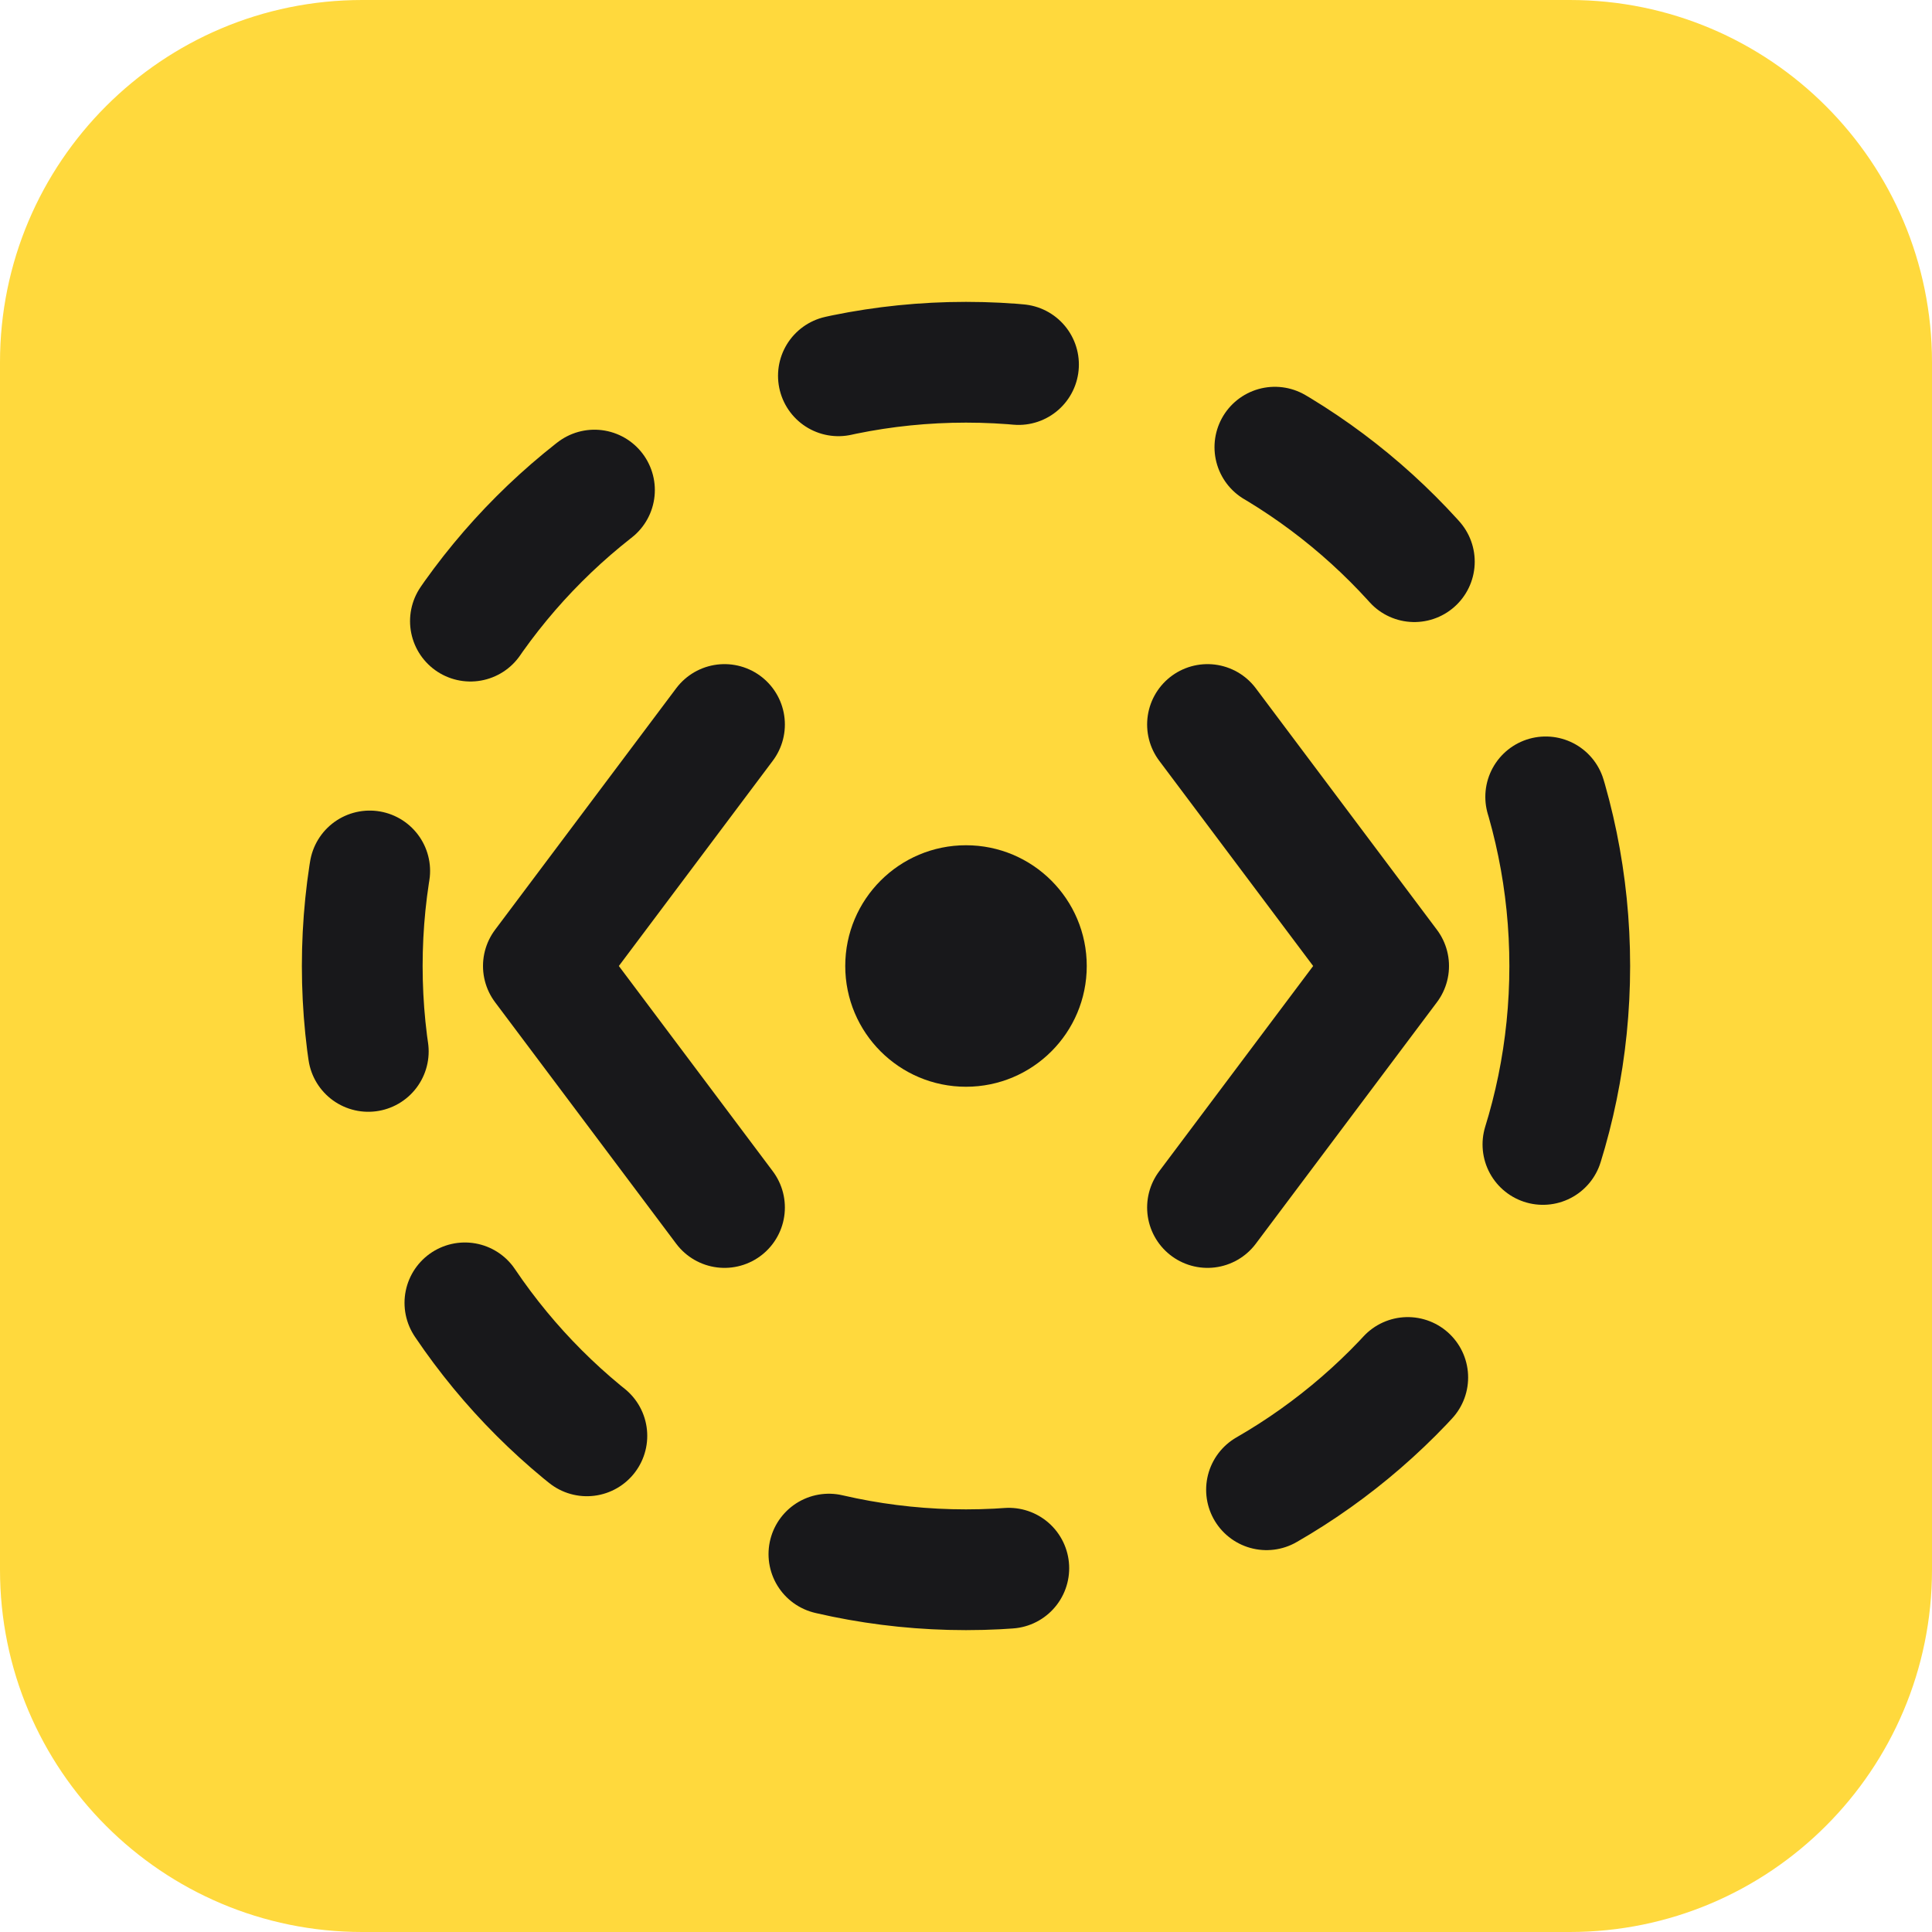
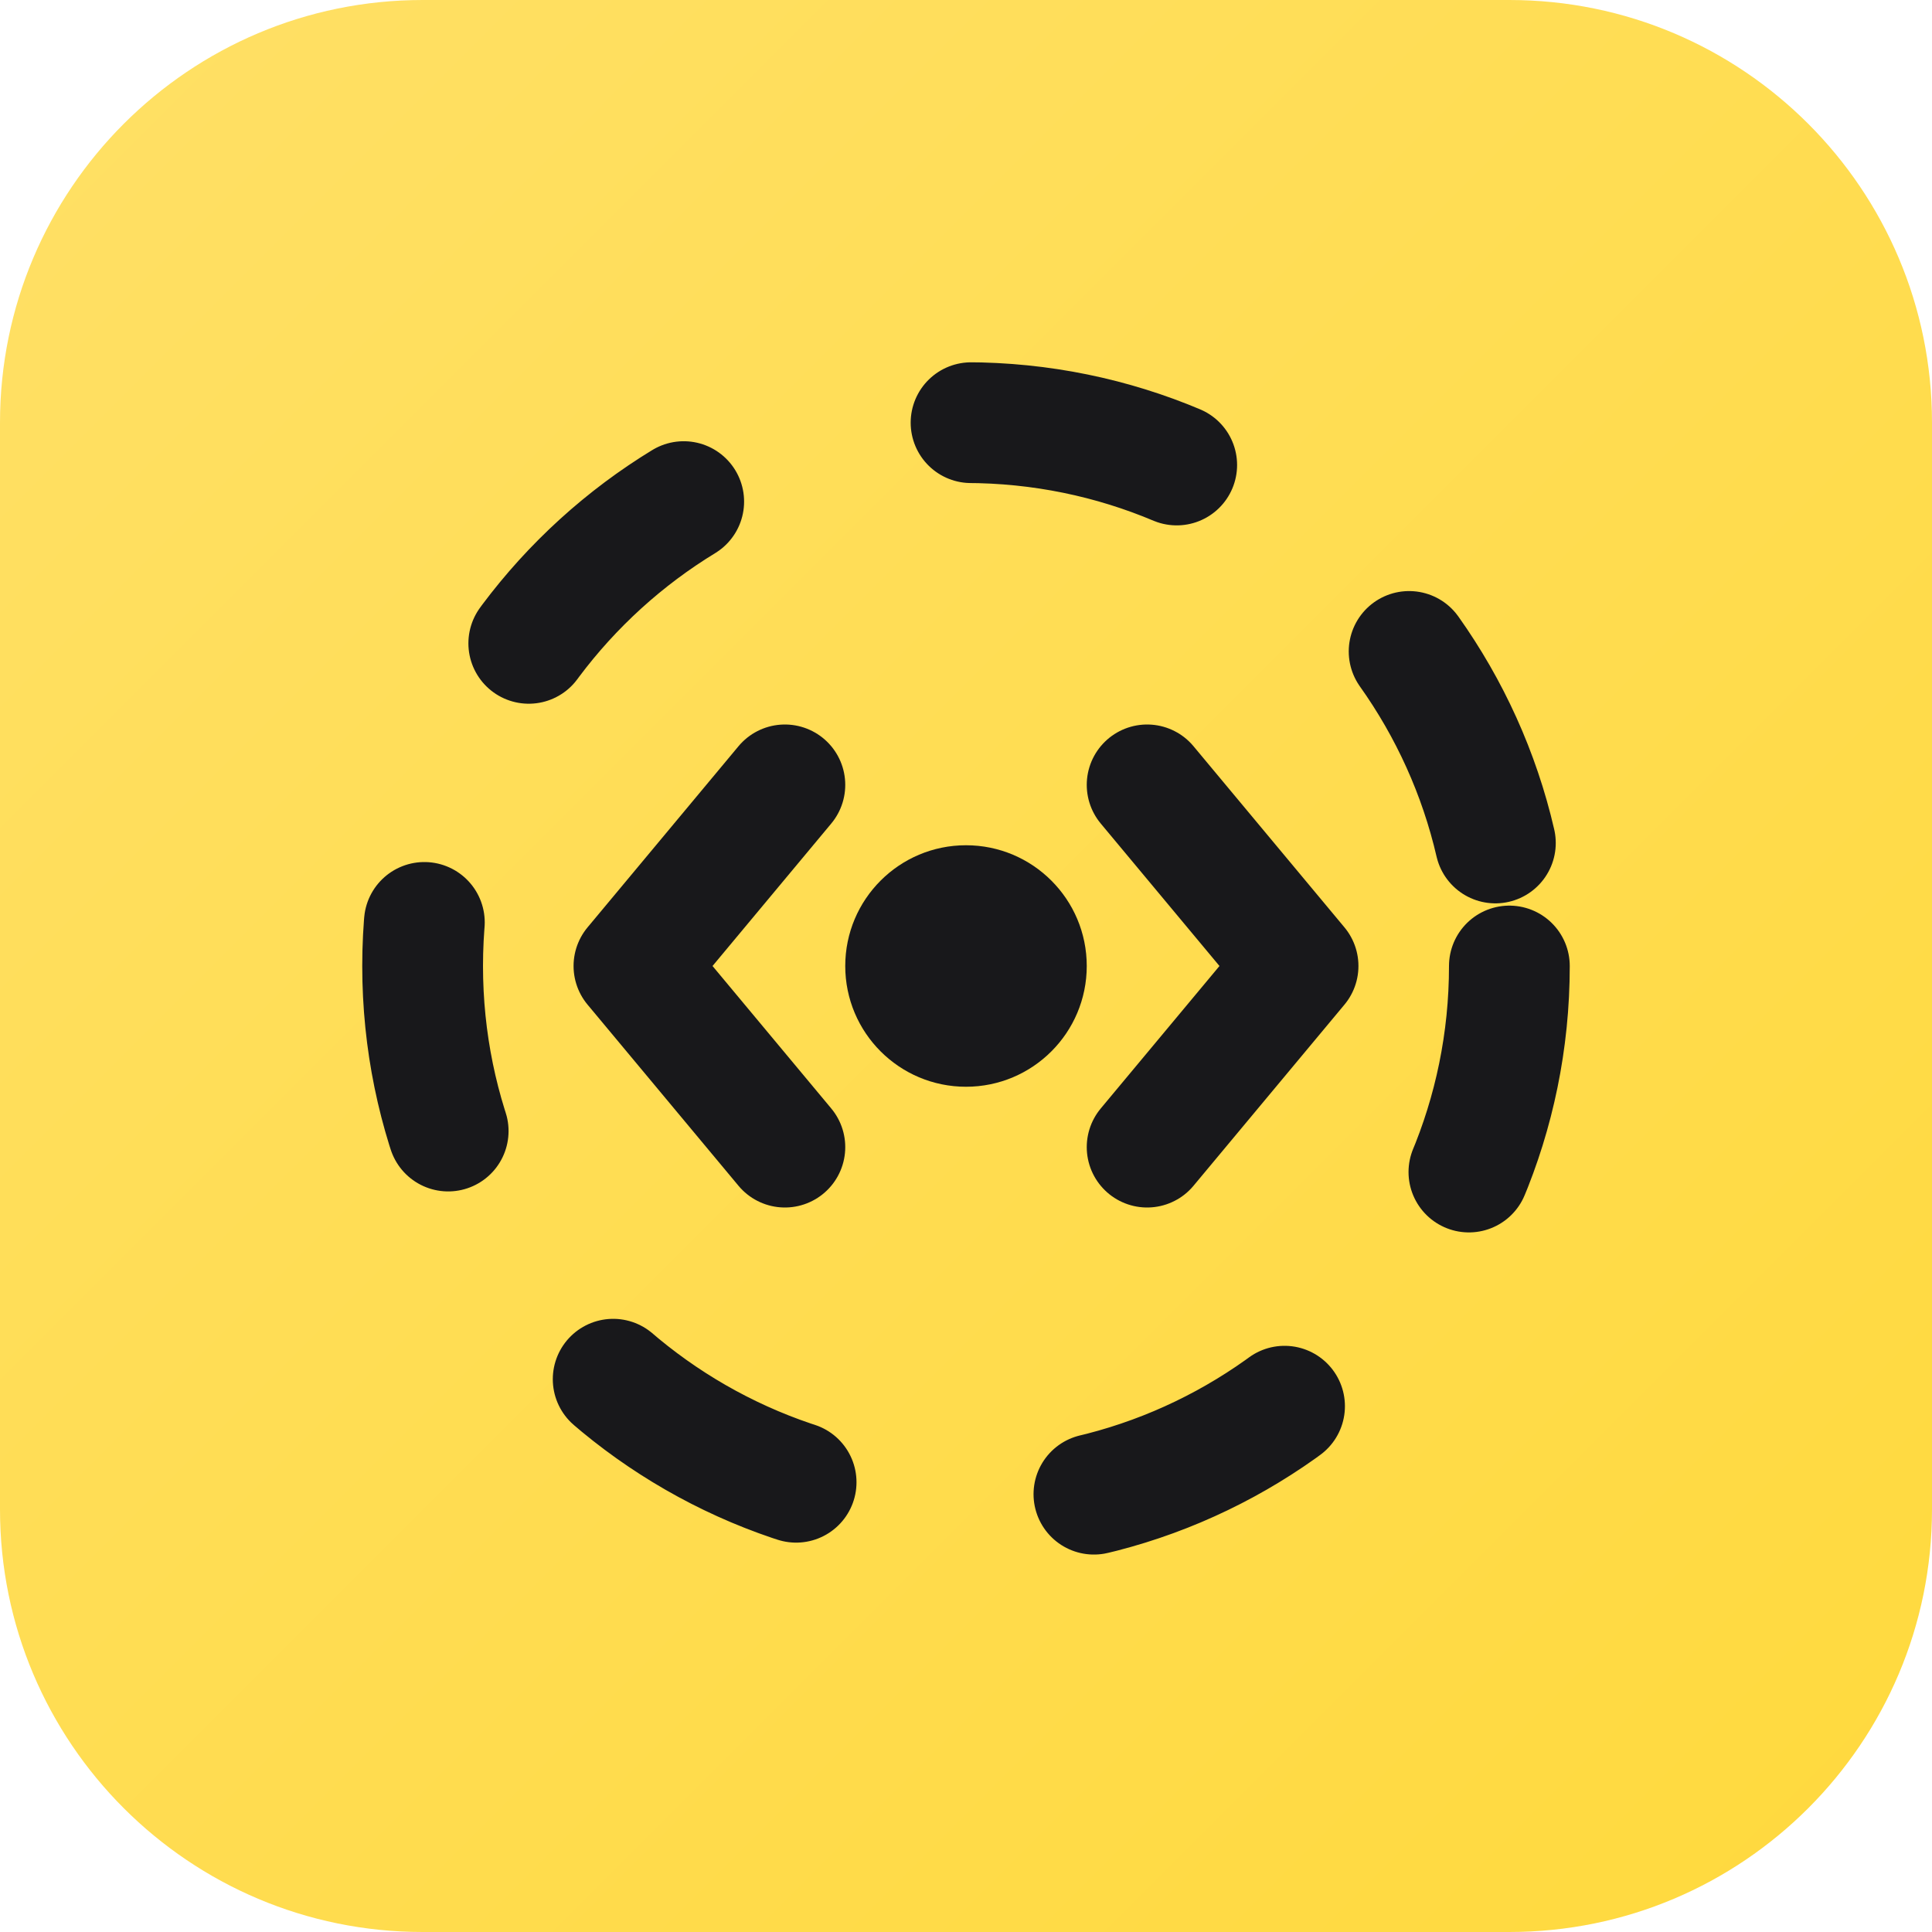
<svg xmlns="http://www.w3.org/2000/svg" width="32" height="32" viewBox="0 0 32 32" fill="none">
-   <rect width="32" height="32" rx="6" fill="#FFD93D" />
-   <circle cx="16" cy="16" r="10" stroke="#18181B" stroke-width="2" stroke-linecap="round" stroke-dasharray="3 4.5" />
-   <path d="M20 12L23 16L20 20" stroke="#18181B" stroke-width="2" stroke-linecap="round" stroke-linejoin="round" />
-   <path d="M12 12L9 16L12 20" stroke="#18181B" stroke-width="2" stroke-linecap="round" stroke-linejoin="round" />
+   <rect width="32" height="32" rx="7" fill="url(#bg-gradient)" />
+   <circle cx="16" cy="16" r="9" stroke="#18181B" stroke-width="2" stroke-linecap="round" stroke-dasharray="3.5 5" />
+   <path d="M19 13L21.5 16L19 19" stroke="#18181B" stroke-width="2" stroke-linecap="round" stroke-linejoin="round" />
+   <path d="M13 13L10.5 16L13 19" stroke="#18181B" stroke-width="2" stroke-linecap="round" stroke-linejoin="round" />
  <circle cx="16" cy="16" r="2" fill="#18181B" />
+   <defs>
+     <linearGradient id="bg-gradient" x1="0" y1="0" x2="32" y2="32" gradientUnits="userSpaceOnUse">
+       <stop stop-color="#FFE066" />
+       <stop offset="1" stop-color="#FFD93D" />
+     </linearGradient>
+   </defs>
</svg>
